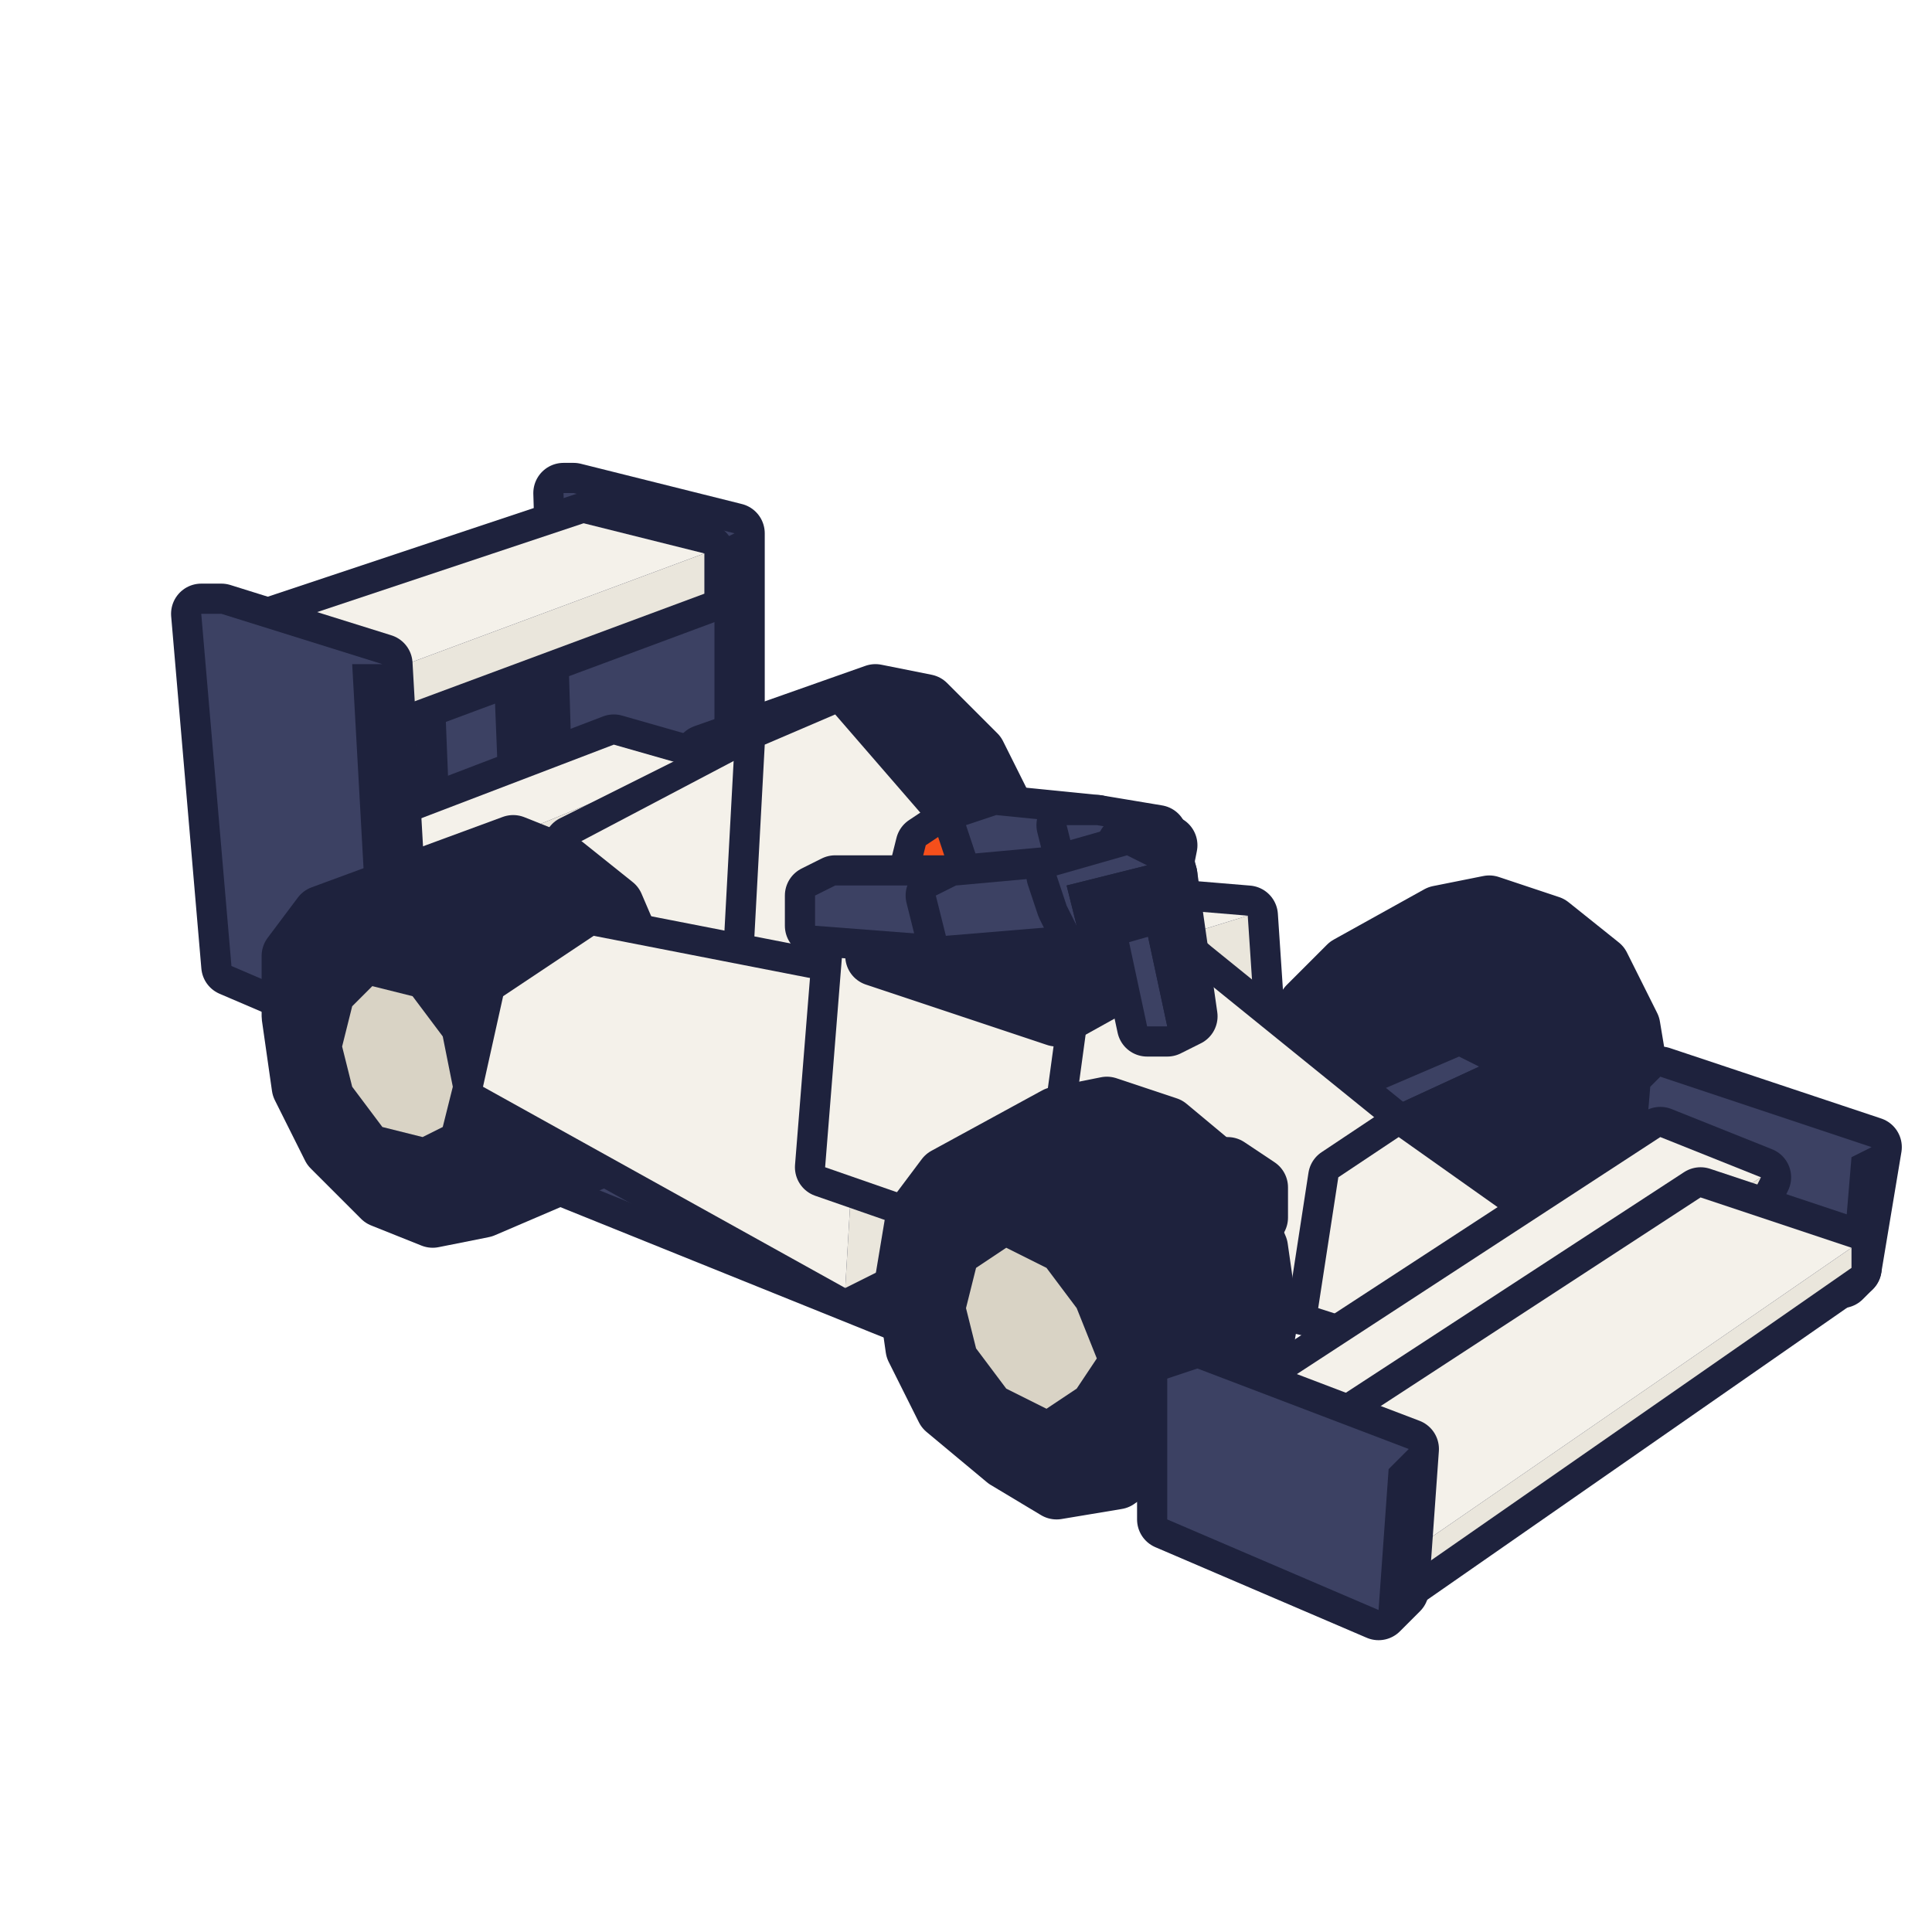
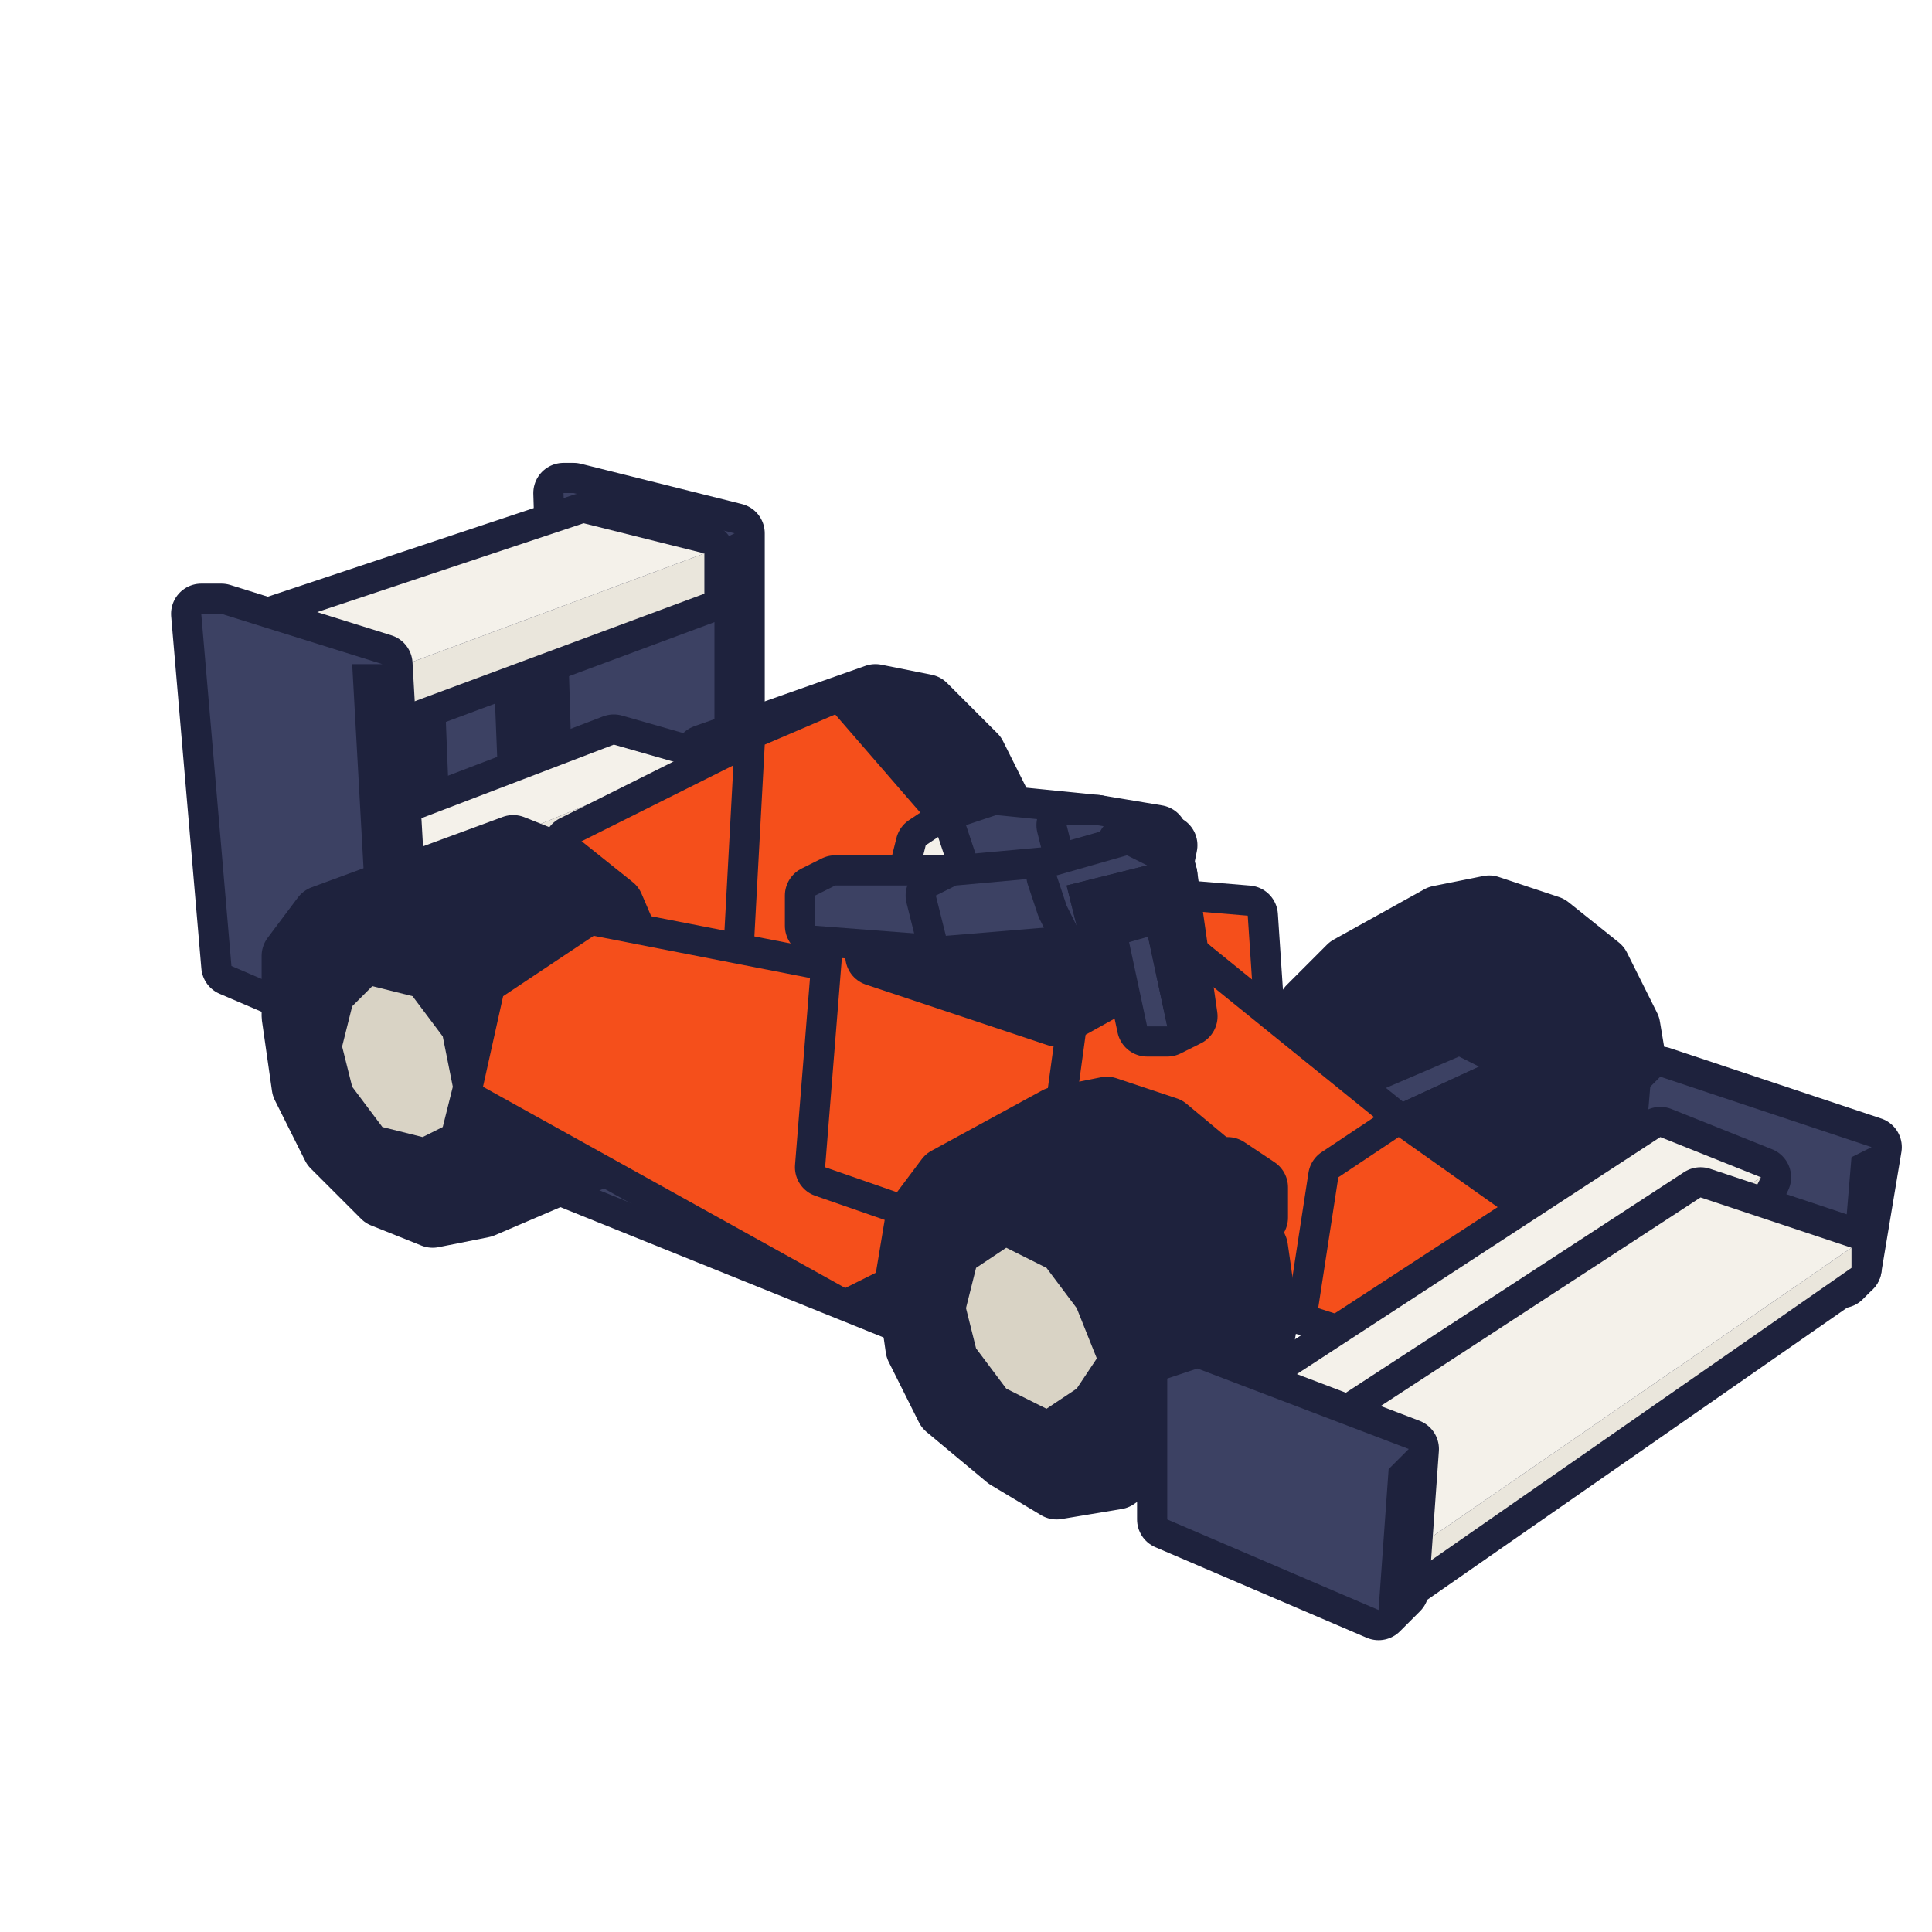
<svg xmlns="http://www.w3.org/2000/svg" viewBox="0 0 192 192" width="96" height="96" role="img" aria-label="A single-seater racing car">
-   <style>path{stroke-width:6;stroke-linejoin:round}.a{fill:#1E223D;stroke:#1E223D}.b{fill:#1E223D}.c{fill:#3C4163}.d{fill:#EAE6DC}.e{fill:#F4F1EA}.f{fill:#F54F1B}.g{fill:#B23109}.h{fill:#D9D3C5}</style>
+   <style>path{stroke-width:6;stroke-linejoin:round}.a{fill:#1E223D;stroke:#1E223D}.b{fill:#1E223D}.c{fill:#3C4163}.d{fill:#F54F1B}.e{fill:#EAE6DC}.f{fill:#F4F1EA}.g{fill:#D9D3C5}</style>
  <path class="a" d="M135 115v-3l-61-21l-35 16v3l62 25z" />
  <path class="b" d="M135 115v-3l-34 20v3z" />
  <path class="c" d="M39 107v3l62 25v-3l34-20l-61-21z" />
  <path class="a" d="M73 87v-34l-16-4h-1l1 33l14 5z" />
  <path class="b" d="M73 87v-34l-2 1v33z" />
  <path class="c" d="M56 49l1 33l14 5v-33l2-1l-16-4z" />
  <path class="a" d="M101 87l-1-6l-3-6l-5-5l-5-1l-17 6l-3 4v6l1 6l3 6l5 4l5 2l4-1l12-5l3-4z" />
  <path class="b" d="M101 87l-1-6l-3-6l-5-5l-5-1l-17 6l-3 4v6l1 6l3 6l5 4l5 2l4-1l12-5l3-4z" />
  <path class="a" d="M70 88v3l2 1l13-4v-3l-2-1z" />
  <path class="c" d="M70 88v3l2 1v-3l13-4l-2-1z" />
  <path class="b" d="M72 89v3l13-4v-3z" />
  <path class="a" d="M53 89l-1-25l-5-1l-3 1l1 25l5 1z" />
  <path class="b" d="M53 89l-1-25l-3 1l1 25z" />
  <path class="c" d="M44 64l1 25l5 1l-1-25l3-1l-5-1z" />
  <path class="a" d="M66 98l-2-17l-17 6l-1 8l10 8z" />
-   <path class="d" d="M66 98l-2-17l-7 3l-1 19z" />
-   <path class="e" d="M56 103l1-19l7-3l-17 6l-1 8z" />
+   <path class="d" d="M66 98l-2-17l-17 6l-1 8l10 8z" />
  <path class="a" d="M68 78v-2l-7-2l-34 13v3l7 2z" />
-   <path class="d" d="M68 78v-2l-34 14v2z" />
-   <path class="e" d="M27 87v3l7 2v-2l34-14l-7-2z" />
+   <path class="e" d="M68 78v-2l-34 14v2z" />
+   <path class="f" d="M27 87v3l7 2v-2l34-14l-7-2z" />
  <path class="a" d="M70 59v-4l-12-3l-36 12l1 4l12 4z" />
-   <path class="d" d="M70 59v-4l-35 13v4z" />
-   <path class="e" d="M22 64l1 4l12 4v-4l35-13l-12-3z" />
+   <path class="e" d="M70 59v-4l-35 13v4z" />
+   <path class="f" d="M22 64l1 4l12 4v-4l35-13l-12-3z" />
  <path class="a" d="M111 114l14-8l-1-15l-48-4l-9 2v10z" />
-   <path class="d" d="M124 91l-13 4v19l14-8z" />
-   <path class="e" d="M67 89v10l44 15v-19l13-4l-48-4z" />
+   <path class="d" d="M111 114l14-8l-1-15l-48-4l-9 2v10z" />
  <path class="a" d="M87 104l-4-33l-26 13l-1 19l18 8z" />
-   <path class="d" d="M87 104l-4-33l-7 3l-2 37z" />
-   <path class="e" d="M74 111l2-37l-19 10l-1 19z" />
+   <path class="d" d="M87 104l-4-33l-26 13l-1 19l18 8z" />
  <path class="a" d="M40 101l-2-35l-16-5h-2l3 35l14 6z" />
  <path class="b" d="M40 101l-2-35h-3l2 36z" />
  <path class="c" d="M20 61l3 35l14 6l-2-36h3l-16-5z" />
  <path class="a" d="M46 103l2 1l14-7v-3l-2-1l-14 8z" />
  <path class="c" d="M46 103l2 1v-3l14-7l-2-1l-14 8z" />
  <path class="b" d="M48 104l14-7v-3l-14 7z" />
  <path class="a" d="M98 107l-2-21l-13-15l-7 3l-2 37l8 5z" />
-   <path class="d" d="M98 107l-2-21l-12 5l-2 25z" />
-   <path class="e" d="M82 116l2-25l12-5l-13-15l-7 3l-2 37z" />
+   <path class="d" d="M98 107l-2-21l-13-15l-7 3l-2 37l8 5z" />
  <path class="a" d="M66 104l-2-7l-3-7l-5-4l-5-2l-19 7l-3 4v6l1 7l3 6l5 5l5 2l5-1l14-6l3-4z" />
  <path class="b" d="M66 104l-2-7l-3-7l-5-4l-5-2l-19 7l-3 4v6l1 7l3 6l5 5l5 2l5-1l14-6l3-4z" />
  <path class="a" d="M163 108l-1-6l-3-6l-5-4l-6-2l-5 1l-9 5l-4 4l-1 5l1 6l3 6l5 5l6 2l5-1l8-5l4-4z" />
  <path class="b" d="M163 108l-1-6l-3-6l-5-4l-6-2l-5 1l-9 5l-4 4l-1 5l1 6l3 6l5 5l6 2l5-1l8-5l4-4z" />
  <path class="a" d="M100 120v-19l-41-8l-9 6l-2 9l36 20z" />
-   <path class="d" d="M100 120v-19l-15 10l-1 17z" />
-   <path class="e" d="M50 99l-2 9l36 20l1-17l15-10l-41-8z" />
+   <path class="d" d="M100 120v-19l-41-8l-9 6l-2 9l36 20z" />
  <path class="a" d="M120 116l-2-20l-22-10l-12 5l-2 25l23 8z" />
-   <path class="d" d="M120 116l-2-20l-10 6l-3 22z" />
-   <path class="e" d="M105 124l3-22l10-6l-22-10l-12 5l-2 25z" />
+   <path class="d" d="M120 116l-2-20l-22-10l-12 5l-2 25l23 8z" />
  <path class="a" d="M131 111v3l3 1l13-6v-3l-2-1z" />
  <path class="c" d="M131 111v3l3 1v-3l13-6l-2-1z" />
  <path class="b" d="M134 112v3l13-6v-3z" />
  <path class="a" d="M184 126l2-12l-21-7l-1 1l-1 12l20 7z" />
  <path class="b" d="M184 126l2-12l-2 1l-1 12z" />
  <path class="c" d="M164 108l-1 12l20 7l1-12l2-1l-21-7z" />
  <path class="a" d="M140 124l-1-11l-21-17l-10 6l-3 22l26 6z" />
-   <path class="d" d="M140 124l-1-11l-6 4l-2 13z" />
-   <path class="e" d="M131 130l2-13l6-4l-21-17l-10 6l-3 22z" />
+   <path class="d" d="M140 124l-1-11l-21-17l-10 6l-3 22l26 6z" />
  <path class="a" d="M106 130l3 1l16-10v-3l-3-2l-16 11z" />
  <path class="c" d="M106 130l3 1v-3l16-10l-3-2l-16 11z" />
  <path class="b" d="M109 131l16-10v-3l-16 10z" />
  <path class="a" d="M164 135l-1-5l-24-17l-6 4l-2 13l28 9z" />
-   <path class="d" d="M164 135l-1-5l-3 3l-1 6z" />
-   <path class="e" d="M159 139l1-6l3-3l-24-17l-6 4l-2 13z" />
+   <path class="d" d="M164 135l-1-5l-24-17l-6 4l-2 13l28 9z" />
  <path class="a" d="M174 119l1-2l-10-4l-46 30v2l9 4z" />
-   <path class="d" d="M174 119l1-2l-46 30l-1 2z" />
-   <path class="e" d="M119 143v2l9 4l1-2l46-30l-10-4z" />
+   <path class="e" d="M174 119l1-2l-46 30l-1 2z" />
+   <path class="f" d="M119 143v2l9 4l1-2l46-30l-10-4z" />
  <path class="a" d="M184 126v-2l-15-5l-46 30v2l15 7z" />
-   <path class="d" d="M184 126v-2l-45 31l-1 3z" />
-   <path class="e" d="M123 149v2l15 7l1-3l45-31l-15-5z" />
+   <path class="e" d="M184 126v-2l-45 31l-1 3z" />
+   <path class="f" d="M123 149v2l15 7l1-3l45-31l-15-5z" />
  <path class="a" d="M126 131l-1-7l-3-7l-6-5l-6-2l-5 1l-11 6l-3 4l-1 6l1 7l3 6l6 5l5 3l6-1l10-7l4-3z" />
  <path class="b" d="M126 131l-1-7l-3-7l-6-5l-6-2l-5 1l-11 6l-3 4l-1 6l1 7l3 6l6 5l5 3l6-1l10-7l4-3z" />
  <path class="a" d="M139 158l1-14l-21-8l-3 1v14l21 9z" />
  <path class="b" d="M139 158l1-14l-2 2l-1 14z" />
  <path class="c" d="M116 137v14l21 9l1-14l2-2l-21-8z" />
  <path class="a" d="M114 96v-2l-18-6l-9 4v3l18 6z" />
  <path class="b" d="M114 96v-2l-18-6l-9 4v3l18 6z" />
  <path class="a" d="M95 82l-3 2l-1 4v3l3 2l3 2l3-1l3-2l1-4l-1-3l-2-2l-3-1z" />
-   <path class="f" d="M95 82l-3 2l-1 4v3l4 3l5-2l2-2l1-3v-2l-2-2l-3-1z" />
+   <path class="f" d="M95 82l-3 2l-1 4v2l2 1l5-1l2-2l2-3l-1-2l-3-1z" />
+   <path class="e" d="M100 88l-6 3l-3-1v1l4 3l5-2l2-2l1-3v-2l-2-2l1 2z" />
  <path class="g" d="M104 88l-1-3l-1 5l-2 2l-5 2l-2-1l4 2l3-1l3-2z" />
  <path class="a" d="M107 86l3-1l-1-3l-10-1l-3 1l1 3z" />
  <path class="b" d="M107 86l3-1l-1-3l-2 1z" />
  <path class="c" d="M96 82l1 3l10 1v-3l2-1l-10-1z" />
  <path class="a" d="M112 87h4l-1-4l-6-1h-3l1 4z" />
  <path class="b" d="M112 87h4l-1-4l-3 1z" />
  <path class="c" d="M106 82l1 4l5 1v-3l3-1l-6-1z" />
  <path class="a" d="M94 93l2-2l-1-3h-12l-2 1v3z" />
  <path class="b" d="M93 89l1 4l2-2l-1-3z" />
  <path class="c" d="M81 92l13 1l-1-4l2-1h-12l-2 1z" />
  <path class="a" d="M111 89h4l1-5h-4z" />
  <path class="c" d="M111 89h4l1-5h-4z" />
  <path class="b" d="M115 89l1-2v-3l-1 2z" />
  <path class="a" d="M116 87h-3l-2 1l3 14h2l2-1z" />
  <path class="c" d="M116 87h-3l-2 1l3 14h2l-3-14z" />
  <path class="b" d="M116 87l-3 1l3 14l2-1z" />
  <path class="a" d="M106 92l1-2l-1-3l-11 1l-2 1l1 4z" />
  <path class="b" d="M105 88l1 4l1-2l-1-3z" />
  <path class="c" d="M94 93l12-1l-1-4l1-1l-11 1l-2 1z" />
  <path class="a" d="M106 90l1 2l7-2v-4l-2-1l-7 2z" />
  <path class="c" d="M106 90l1 2l-1-4l8-2l-2-1l-7 2z" />
  <path class="b" d="M107 92l7-2v-4l-8 2z" />
-   <path class="h" d="M45 108l-1-5l-3-4l-4-1l-2 2l-1 4l1 4l3 4l4 1l2-1z" />
-   <path class="h" d="M109 135l-2-5l-3-4l-4-2l-3 2l-1 4l1 4l3 4l4 2l3-2z" />
+   <path class="g" d="M45 108l-1-5l-3-4l-4-1l-2 2l-1 4l1 4l3 4l4 1l2-1z" />
+   <path class="g" d="M109 135l-2-5l-3-4l-4-2l-3 2l-1 4l1 4l3 4l4 2l3-2z" />
</svg>
